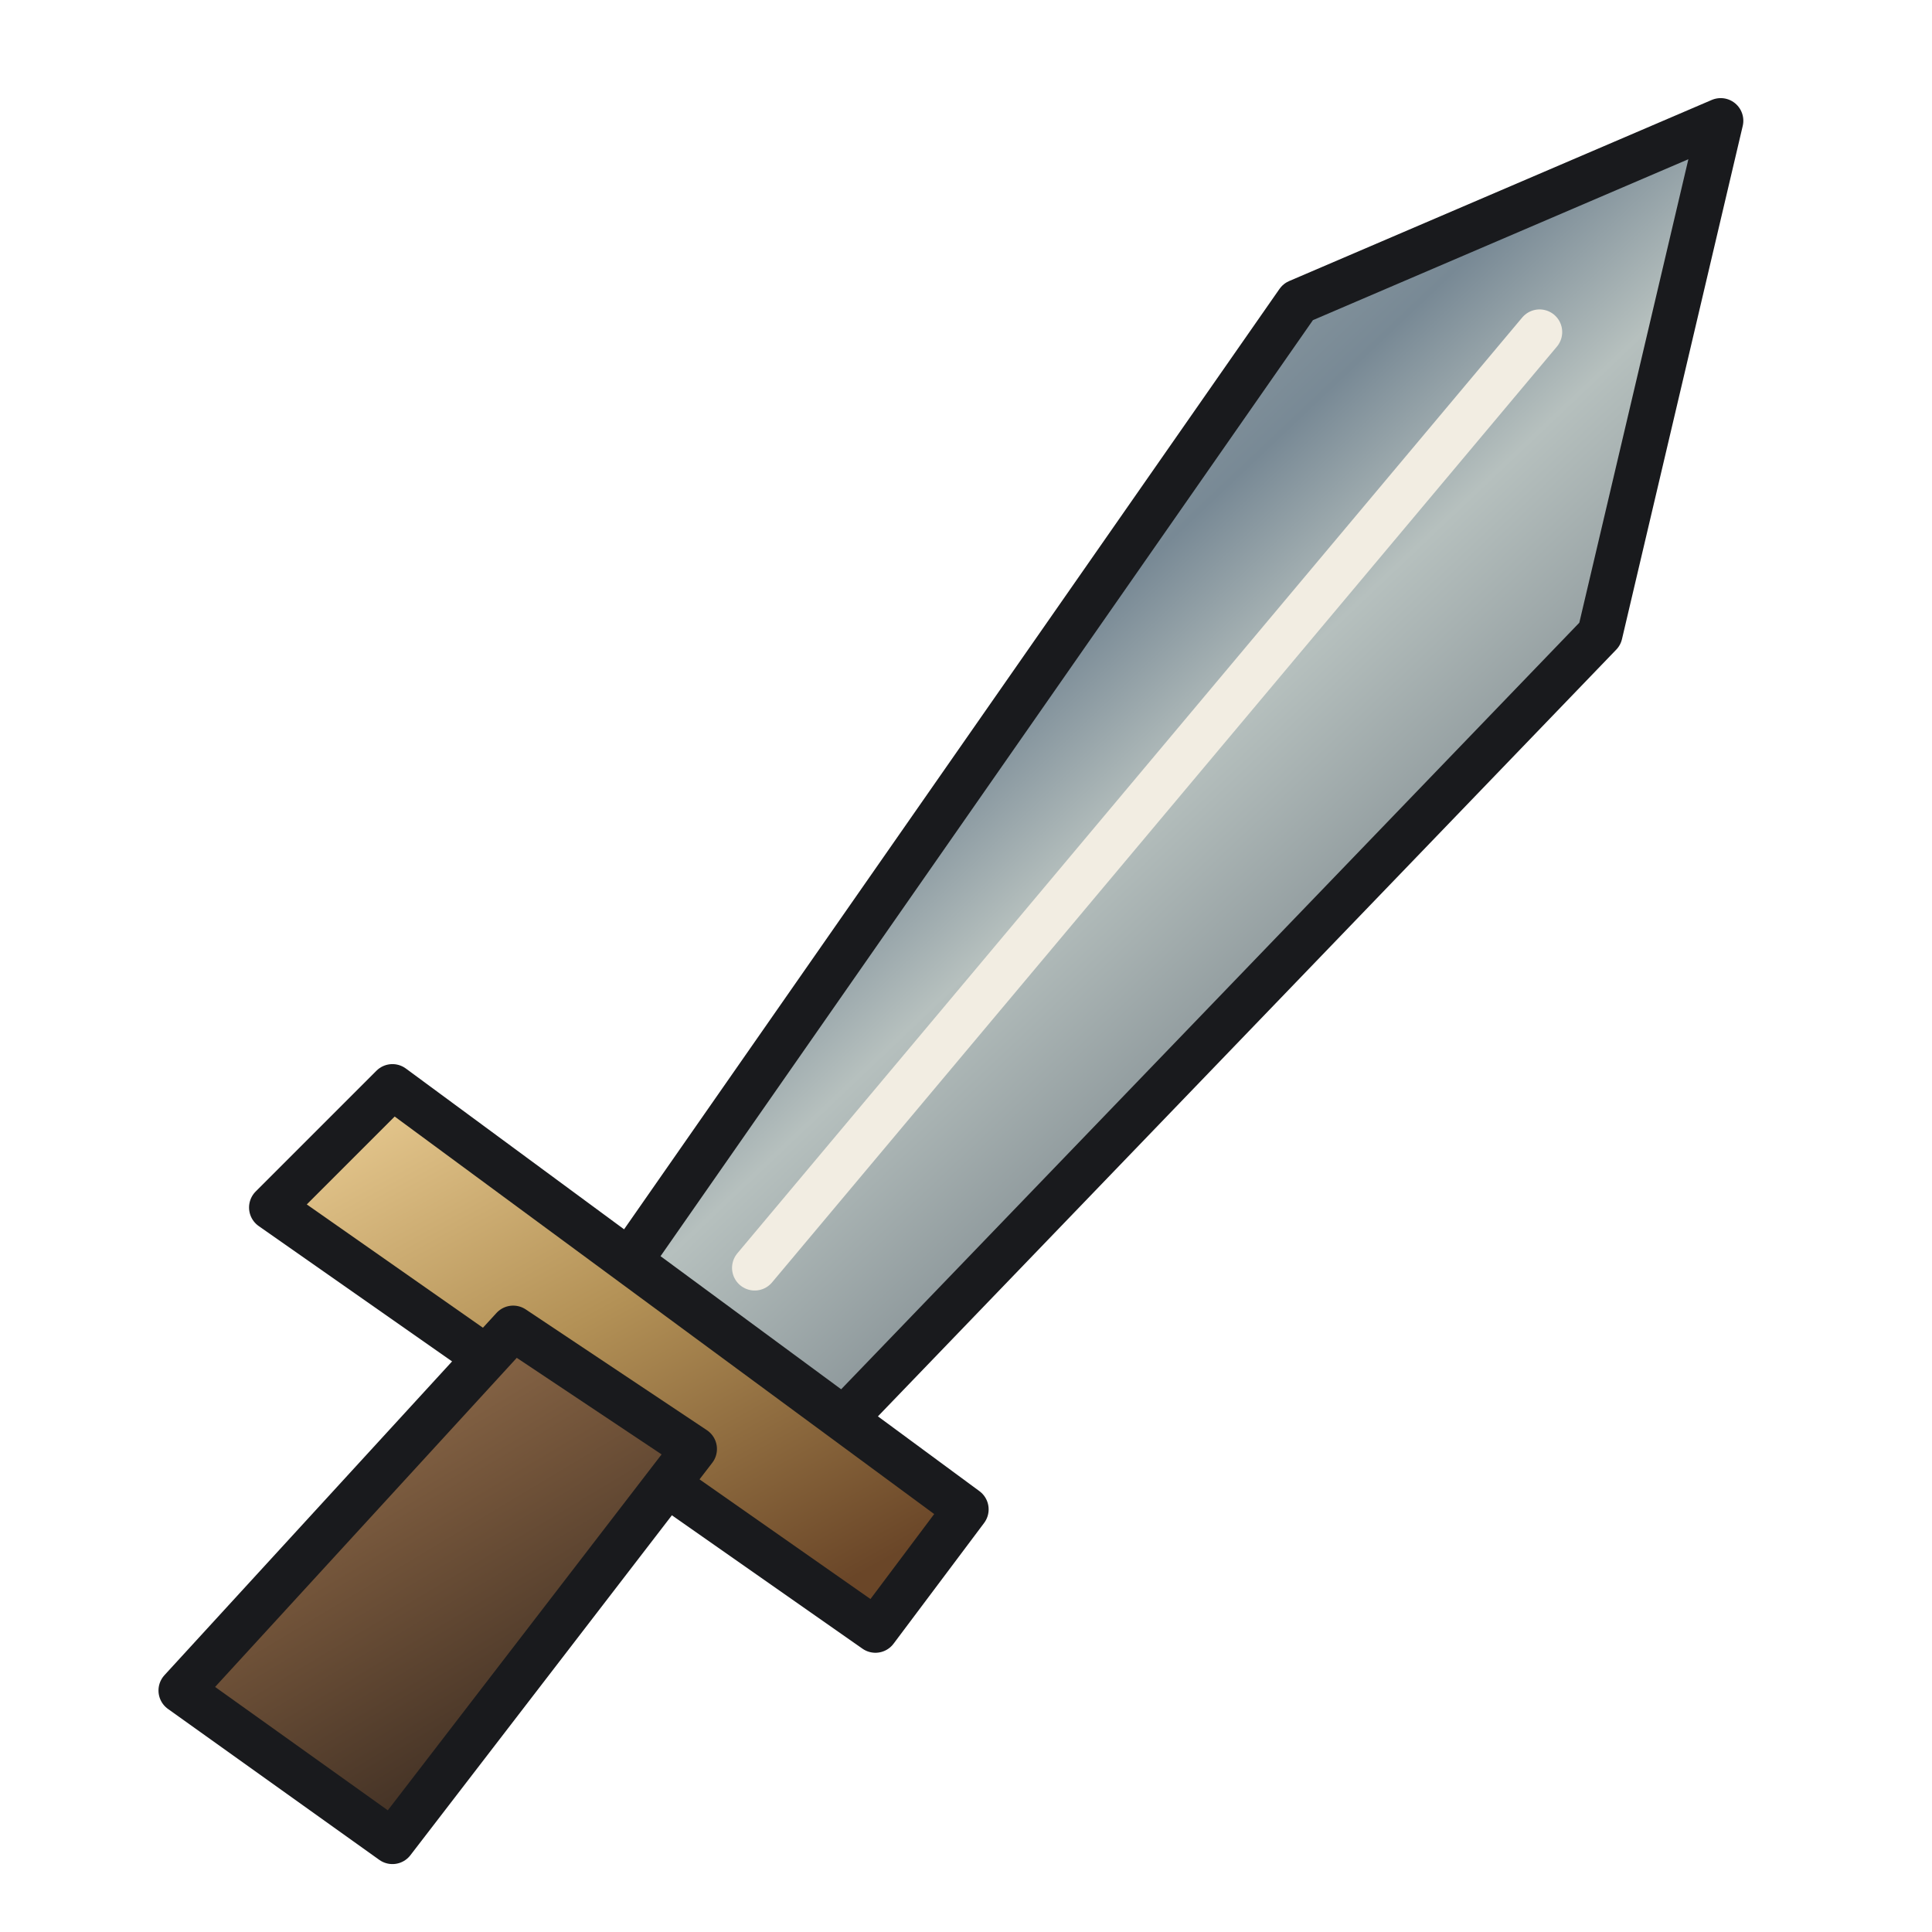
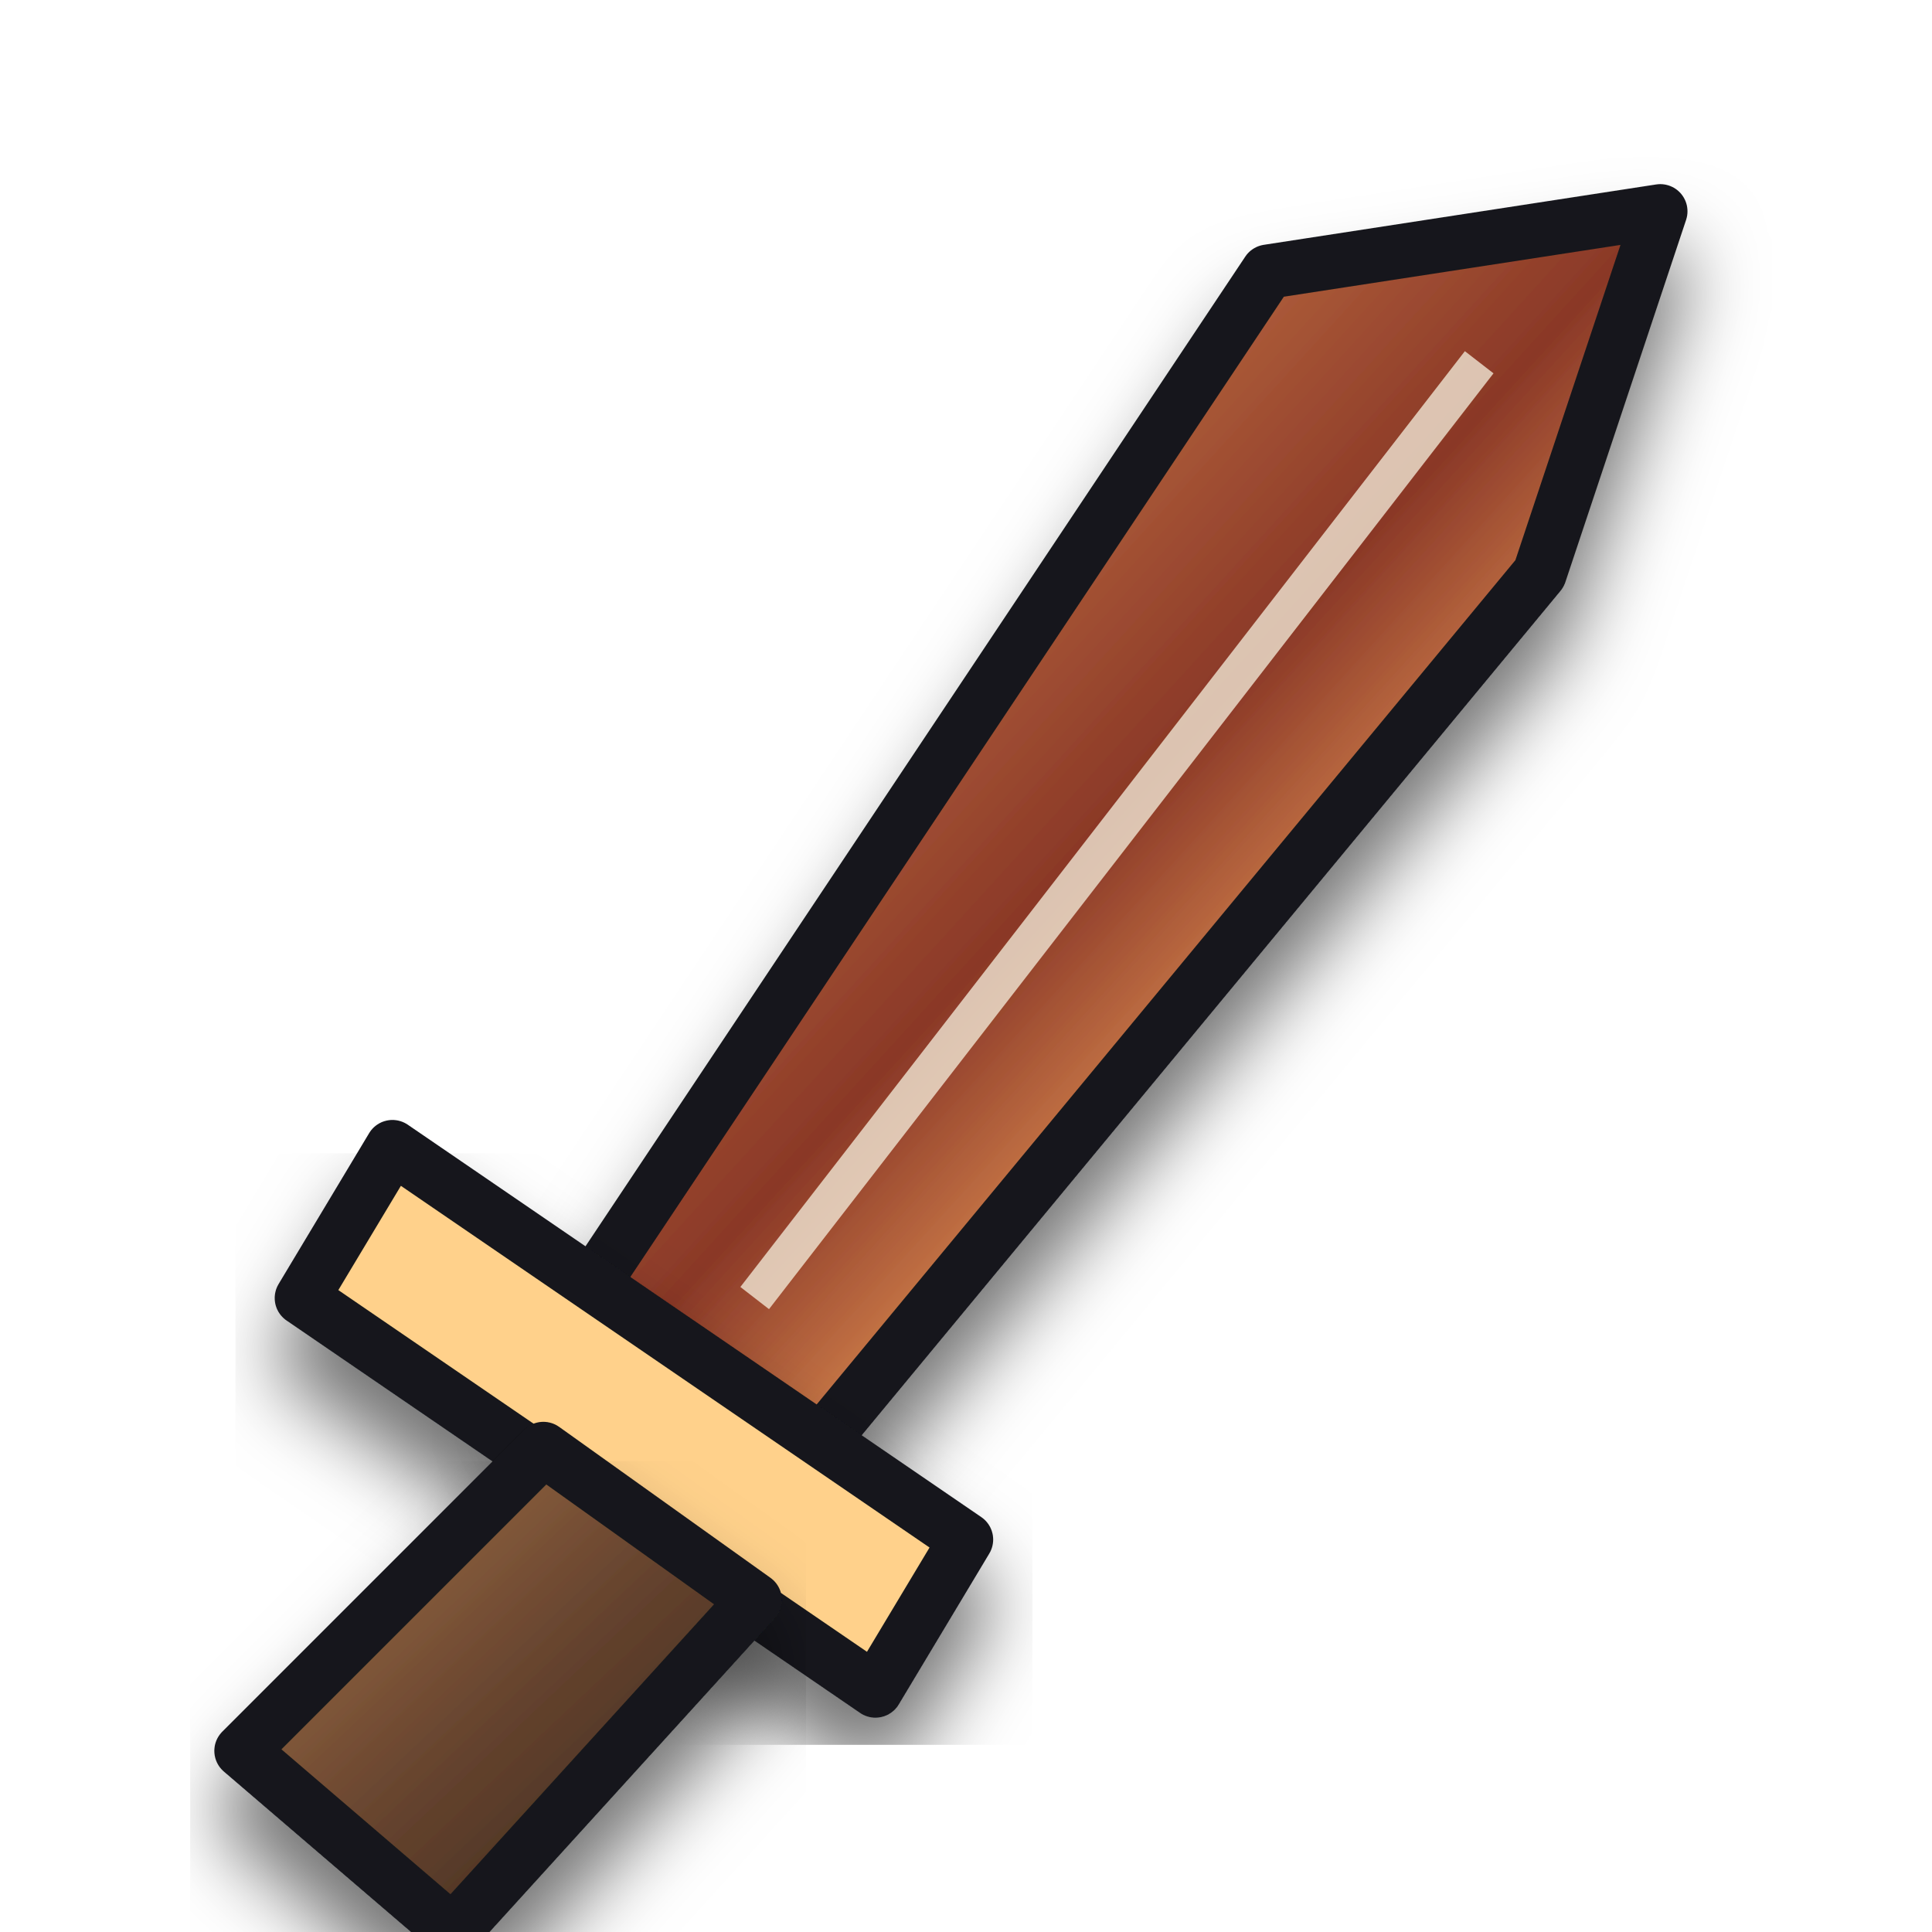
<svg xmlns="http://www.w3.org/2000/svg" viewBox="0 0 64 64" role="img">
  <defs>
-     <linearGradient id="metal" x2=".8" y2="1">
-       <stop stop-color="#d1d5cb" />
-       <stop offset=".44" stop-color="#788995" />
-       <stop offset=".55" stop-color="#b6c0be" />
-       <stop offset="1" stop-color="#394553" />
+     <linearGradient id="metal" x1="0" y1="0" x2="1" y2="1">
+       <stop stop-color="#ffb064" />
+       <stop offset=".5" stop-color="#8a3827" />
+       <stop offset=".72" stop-color="#ffb064" />
+       <stop offset="1" stop-color="#252a2d" />
    </linearGradient>
-     <linearGradient id="gold" x2=".7" y2="1">
-       <stop stop-color="#f0d39a" />
-       <stop offset=".5" stop-color="#b39156" />
-       <stop offset="1" stop-color="#6a4628" />
+     <linearGradient id="wood" x1="0" y1="0" x2="1" y2="1">
+       <stop stop-color="#b17b4e" />
+       <stop offset=".5" stop-color="#68452f" />
+       <stop offset="1" stop-color="#2f2019" />
    </linearGradient>
-     <linearGradient id="leather" x2=".6" y2="1">
-       <stop stop-color="#a57e58" />
-       <stop offset=".5" stop-color="#715339" />
-       <stop offset="1" stop-color="#372920" />
-     </linearGradient>
-     <linearGradient id="cloth" x2="1" y2="1">
-       <stop stop-color="#d18b59" />
-       <stop offset="1" stop-color="#252b30" />
-     </linearGradient>
-     <linearGradient id="gem" x2="1" y2="1">
-       <stop stop-color="#eff2d8" />
-       <stop offset=".3" stop-color="#d18b59" />
-       <stop offset="1" stop-color="#243e43" />
-     </linearGradient>
-     <linearGradient id="bone" x2="1" y2="1">
-       <stop stop-color="#f0e2ba" />
-       <stop offset="1" stop-color="#958363" />
-     </linearGradient>
-     <linearGradient id="leaf" x2="1" y2="1">
-       <stop stop-color="#a4b47c" />
-       <stop offset="1" stop-color="#3d5540" />
-     </linearGradient>
+     <radialGradient id="gem">
+       <stop stop-color="#fff7d1" />
+       <stop offset=".35" stop-color="#ffd18b" />
+       <stop offset="1" stop-color="#8a3827" />
+     </radialGradient>
+     <filter id="sh">
+       <feDropShadow dx="0" dy="2" stdDeviation="1.3" flood-color="#000" flood-opacity=".55" />
+     </filter>
  </defs>
-   <g fill="url(#metal)" stroke="#191a1d" stroke-width="1.5" stroke-linejoin="round" stroke-linecap="round">
-     <path d="m20 43 23-33 14-6-4 17-26 27Z" />
-     <path d="m25 42 26-31" fill="none" stroke="#f2ede2" />
-     <path d="m13 36 19 14-3 4-20-14Z" fill="url(#gold)" />
-     <path d="m17 44 6 4-10 13-7-5Z" fill="url(#leather)" />
+   <g>
+     <path d="M18 45 L42 9 L55 7 L51 19 L27 48 Z" fill="url(#metal)" stroke="#17191b" stroke-width="1.8" stroke-linejoin="round" stroke-linecap="round" filter="url(#sh)" />
+     <path d="M25 43 L49 12" fill="none" stroke="#f7f1df" stroke-width="1.2" opacity=".75" />
+     <path d="M13 38 L32 51 L29 56 L10 43 Z" fill="#ffd18b" stroke="#17191b" stroke-width="1.8" stroke-linejoin="round" stroke-linecap="round" filter="url(#sh)" />
+     <path d="M18 48 L25 53 L15 64 L8 58 Z" fill="url(#wood)" stroke="#17191b" stroke-width="1.8" stroke-linejoin="round" stroke-linecap="round" filter="url(#sh)" />
  </g>
</svg>
